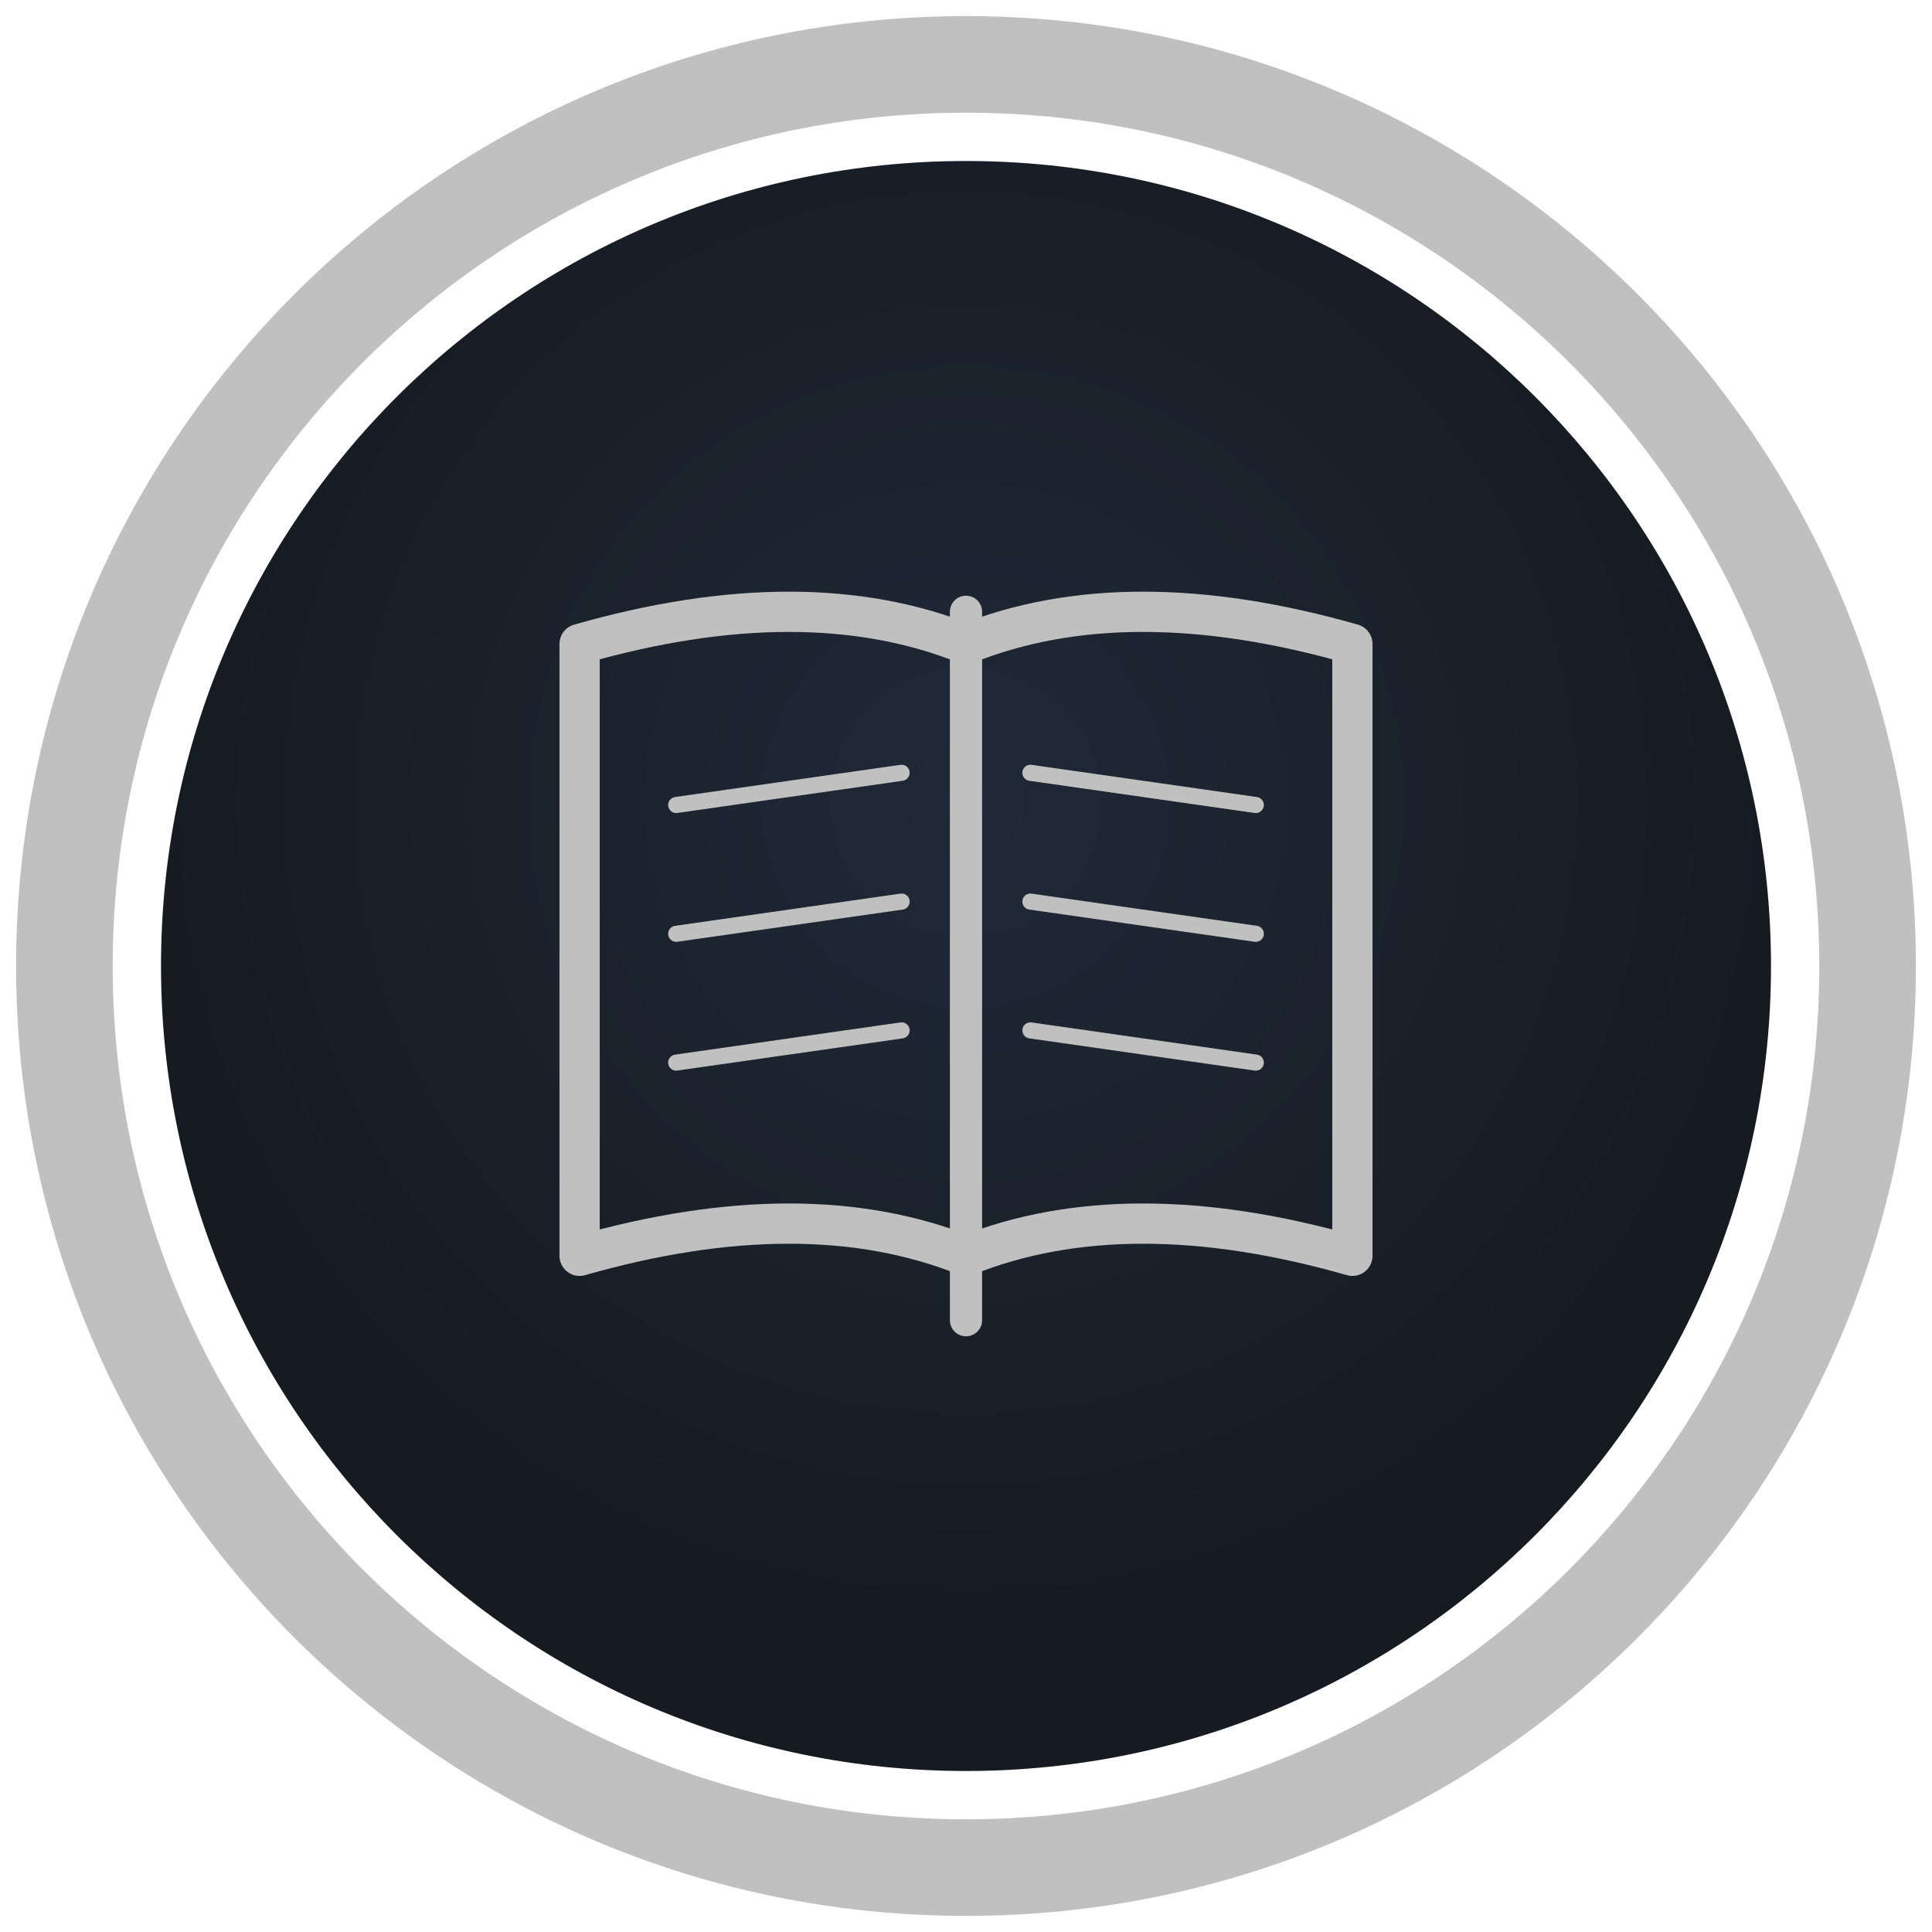
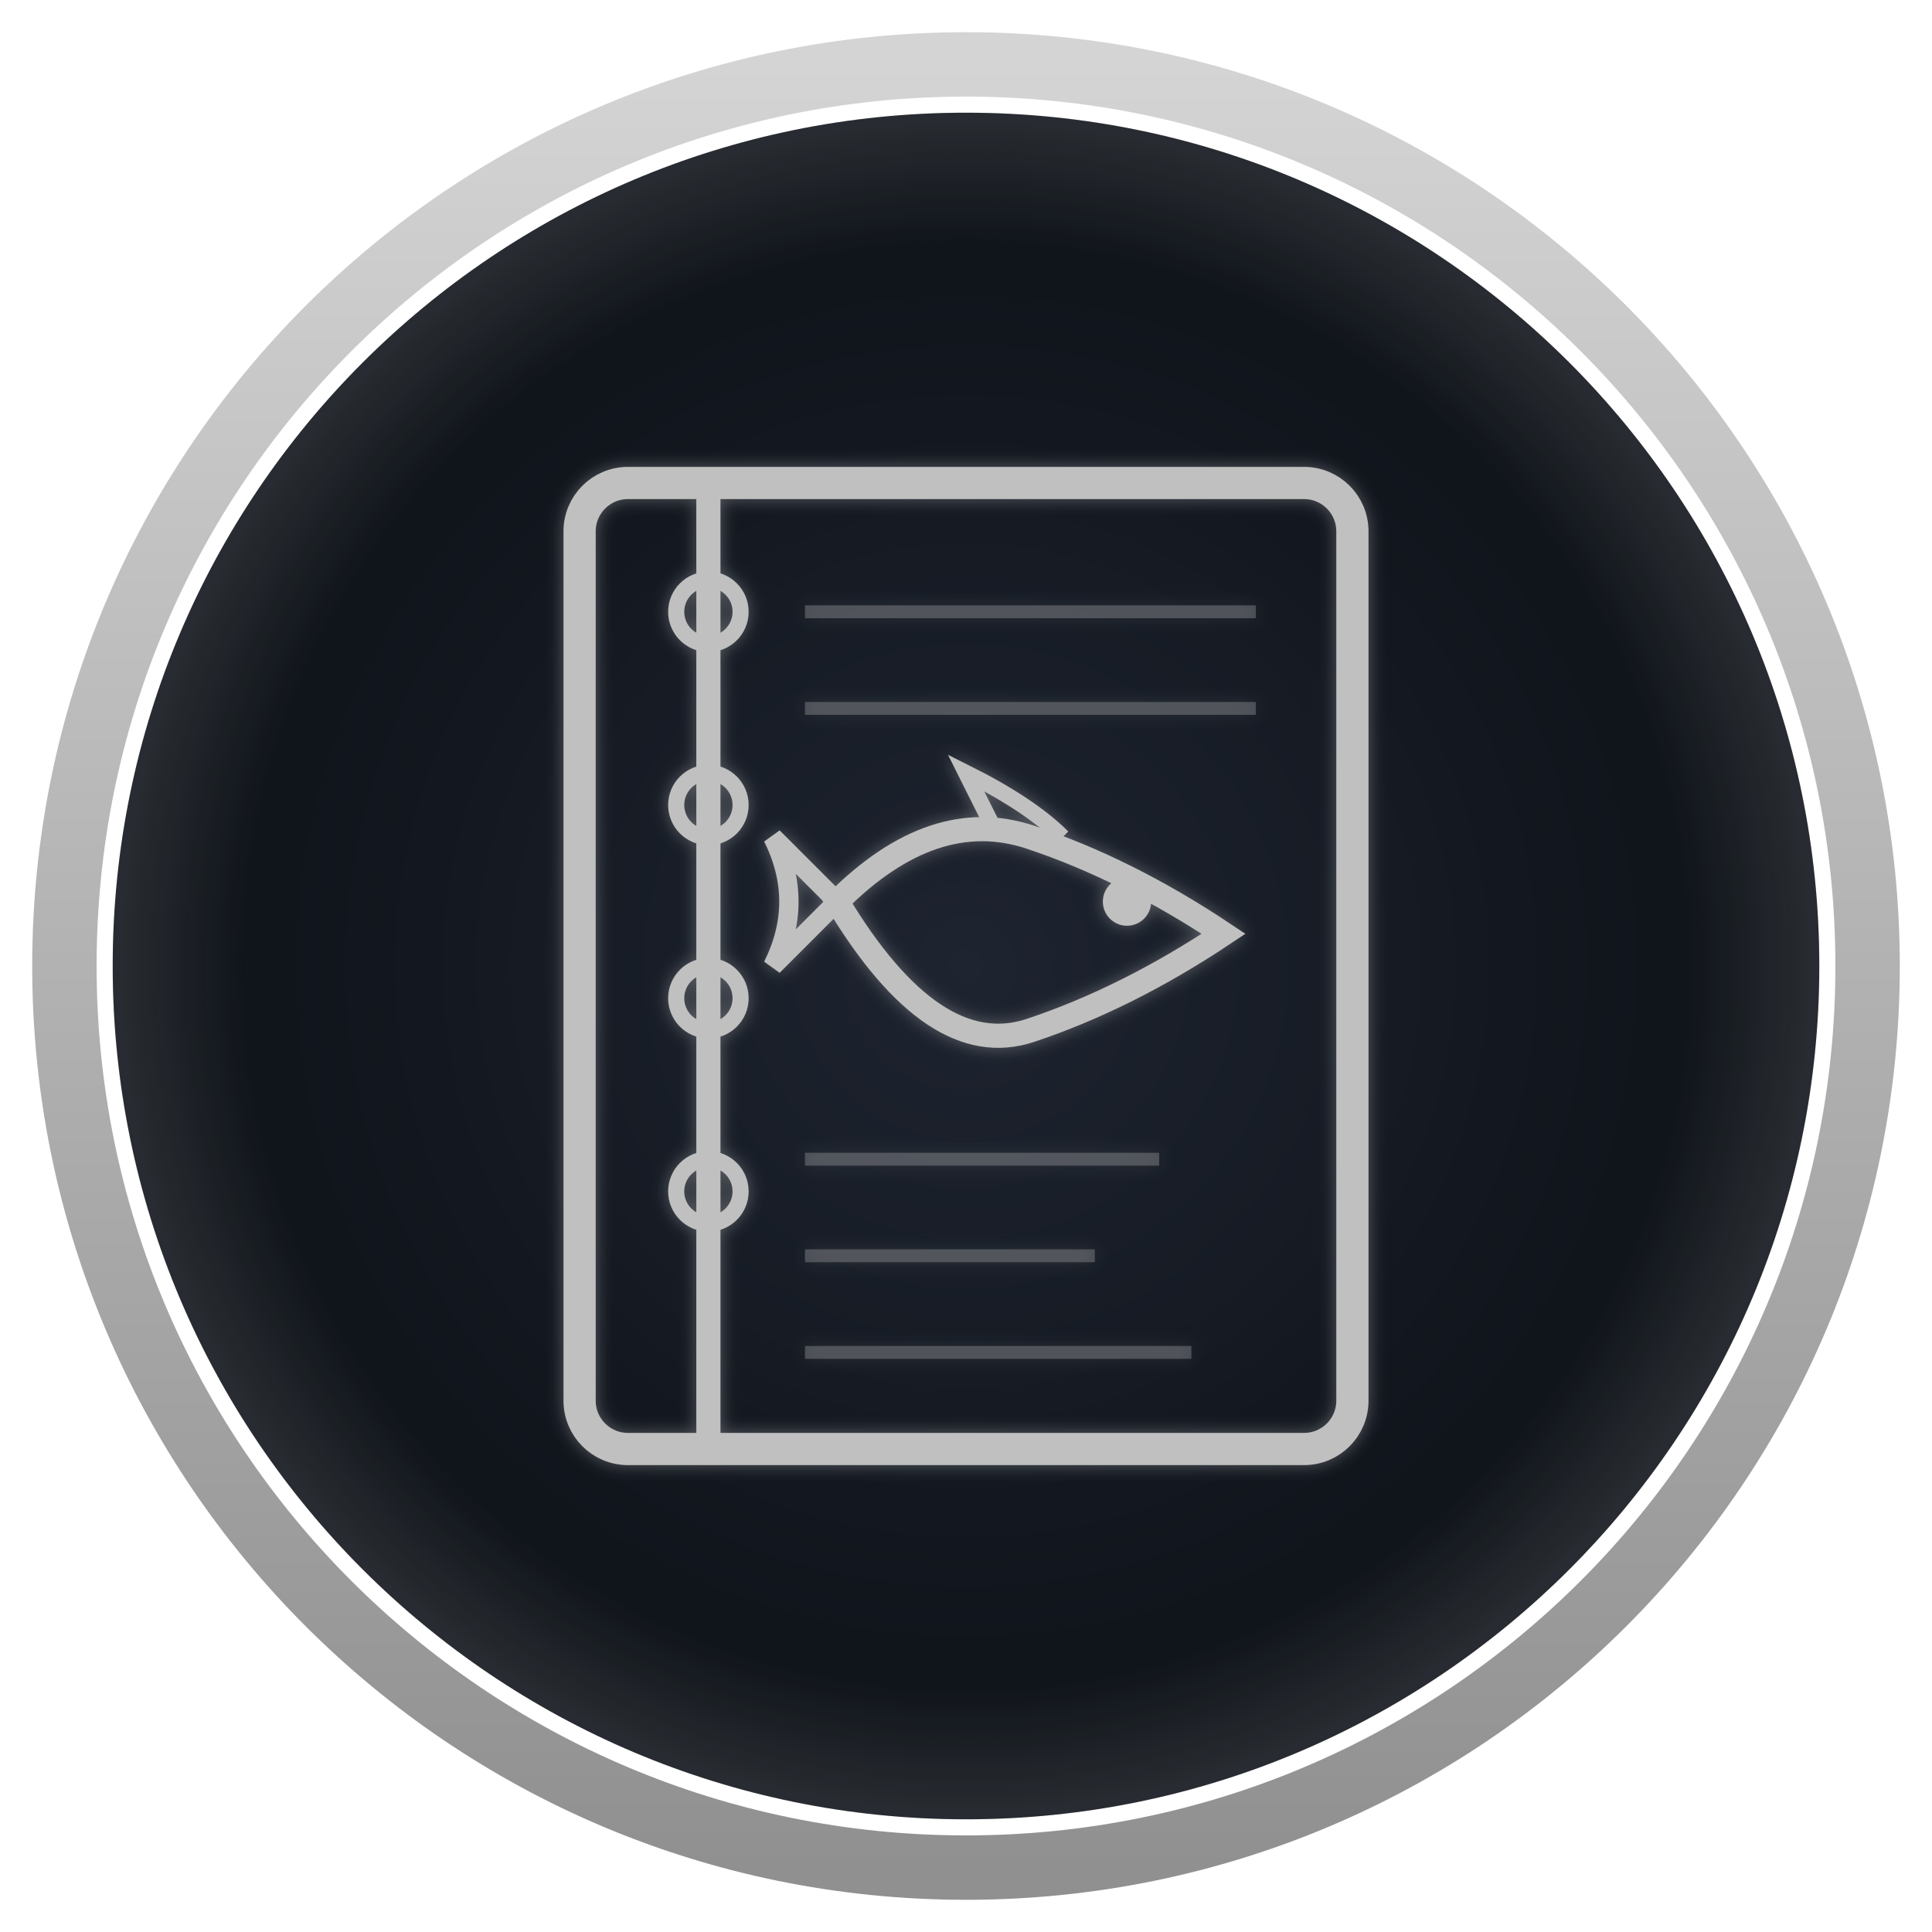
- <svg xmlns="http://www.w3.org/2000/svg" viewBox="0 0 120 120" width="120" height="120">
+ <svg xmlns="http://www.w3.org/2000/svg" viewBox="0 0 120 120">
  <defs>
-     <radialGradient id="bg" cx="50%" cy="40%" r="50%">
-       <stop offset="0%" stop-color="#1F2937" />
-       <stop offset="100%" stop-color="#161B22" />
+     <linearGradient id="ringGrad" x1="0" y1="0" x2="0" y2="1">
+       <stop offset="0%" stop-color="#D4D4D4" />
+       <stop offset="100%" stop-color="#909090" />
+     </linearGradient>
+     <radialGradient id="bgGrad" cx="50%" cy="50%" r="50%">
+       <stop offset="0%" stop-color="#1E2430" />
+       <stop offset="100%" stop-color="#0D1117" />
+     </radialGradient>
+     <filter id="iconShadow">
+       <feDropShadow dx="0" dy="0" stdDeviation="0.5" flood-color="#C0C0C0" flood-opacity="0.4" />
+     </filter>
+     <radialGradient id="innerGlow" cx="50%" cy="50%" r="50%">
+       <stop offset="85%" stop-color="#C0C0C0" stop-opacity="0" />
+       <stop offset="100%" stop-color="#C0C0C0" stop-opacity="0.15" />
    </radialGradient>
  </defs>
-   <circle cx="60" cy="60" r="56" fill="none" stroke="#C0C0C0" stroke-width="6" />
-   <circle cx="60" cy="60" r="50" fill="url(#bg)" />
-   <line x1="60" y1="38" x2="60" y2="82" stroke="#C0C0C0" stroke-width="2" stroke-linecap="round" />
-   <path d="M60 40 Q50 36 36 40 L36 78 Q50 74 60 78" fill="none" stroke="#C0C0C0" stroke-width="2.5" stroke-linejoin="round" />
-   <path d="M60 40 Q70 36 84 40 L84 78 Q70 74 60 78" fill="none" stroke="#C0C0C0" stroke-width="2.5" stroke-linejoin="round" />
-   <line x1="42" y1="50" x2="56" y2="48" stroke="#C0C0C0" stroke-width="1" stroke-linecap="round" />
-   <line x1="42" y1="58" x2="56" y2="56" stroke="#C0C0C0" stroke-width="1" stroke-linecap="round" />
-   <line x1="42" y1="66" x2="56" y2="64" stroke="#C0C0C0" stroke-width="1" stroke-linecap="round" />
-   <line x1="64" y1="48" x2="78" y2="50" stroke="#C0C0C0" stroke-width="1" stroke-linecap="round" />
-   <line x1="64" y1="56" x2="78" y2="58" stroke="#C0C0C0" stroke-width="1" stroke-linecap="round" />
-   <line x1="64" y1="64" x2="78" y2="66" stroke="#C0C0C0" stroke-width="1" stroke-linecap="round" />
+   <circle cx="60" cy="60" r="56" fill="none" stroke="url(#ringGrad)" stroke-width="4" />
+   <circle cx="60" cy="60" r="53" fill="url(#bgGrad)" />
+   <circle cx="60" cy="60" r="53" fill="url(#innerGlow)" />
+   <g filter="url(#iconShadow)">
+     <rect x="36" y="30" width="48" height="60" rx="3" fill="none" stroke="#C0C0C0" stroke-width="2" />
+     <line x1="44" y1="30" x2="44" y2="90" stroke="#C0C0C0" stroke-width="1.5" />
+     <circle cx="44" cy="38" r="2" fill="none" stroke="#C0C0C0" stroke-width="1" />
+     <circle cx="44" cy="50" r="2" fill="none" stroke="#C0C0C0" stroke-width="1" />
+     <circle cx="44" cy="62" r="2" fill="none" stroke="#C0C0C0" stroke-width="1" />
+     <circle cx="44" cy="74" r="2" fill="none" stroke="#C0C0C0" stroke-width="1" />
+     <line x1="50" y1="38" x2="78" y2="38" stroke="#C0C0C0" stroke-width="0.8" stroke-opacity="0.3" />
+     <line x1="50" y1="44" x2="78" y2="44" stroke="#C0C0C0" stroke-width="0.8" stroke-opacity="0.3" />
+     <path d="M52,56 Q58,50 64,52 Q70,54 76,58 Q70,62 64,64 Q58,66 52,56 Z" fill="none" stroke="#C0C0C0" stroke-width="1.5" />
+     <path d="M52,56 L48,52 Q50,56 48,60 Z" fill="none" stroke="#C0C0C0" stroke-width="1.2" />
+     <circle cx="70" cy="56" r="1.5" fill="#C0C0C0" />
+     <path d="M62,52 L60,48 Q64,50 66,52" fill="none" stroke="#C0C0C0" stroke-width="1" />
+     <line x1="50" y1="72" x2="72" y2="72" stroke="#C0C0C0" stroke-width="0.8" stroke-opacity="0.3" />
+     <line x1="50" y1="78" x2="68" y2="78" stroke="#C0C0C0" stroke-width="0.8" stroke-opacity="0.3" />
+     <line x1="50" y1="84" x2="74" y2="84" stroke="#C0C0C0" stroke-width="0.8" stroke-opacity="0.3" />
+   </g>
</svg>
